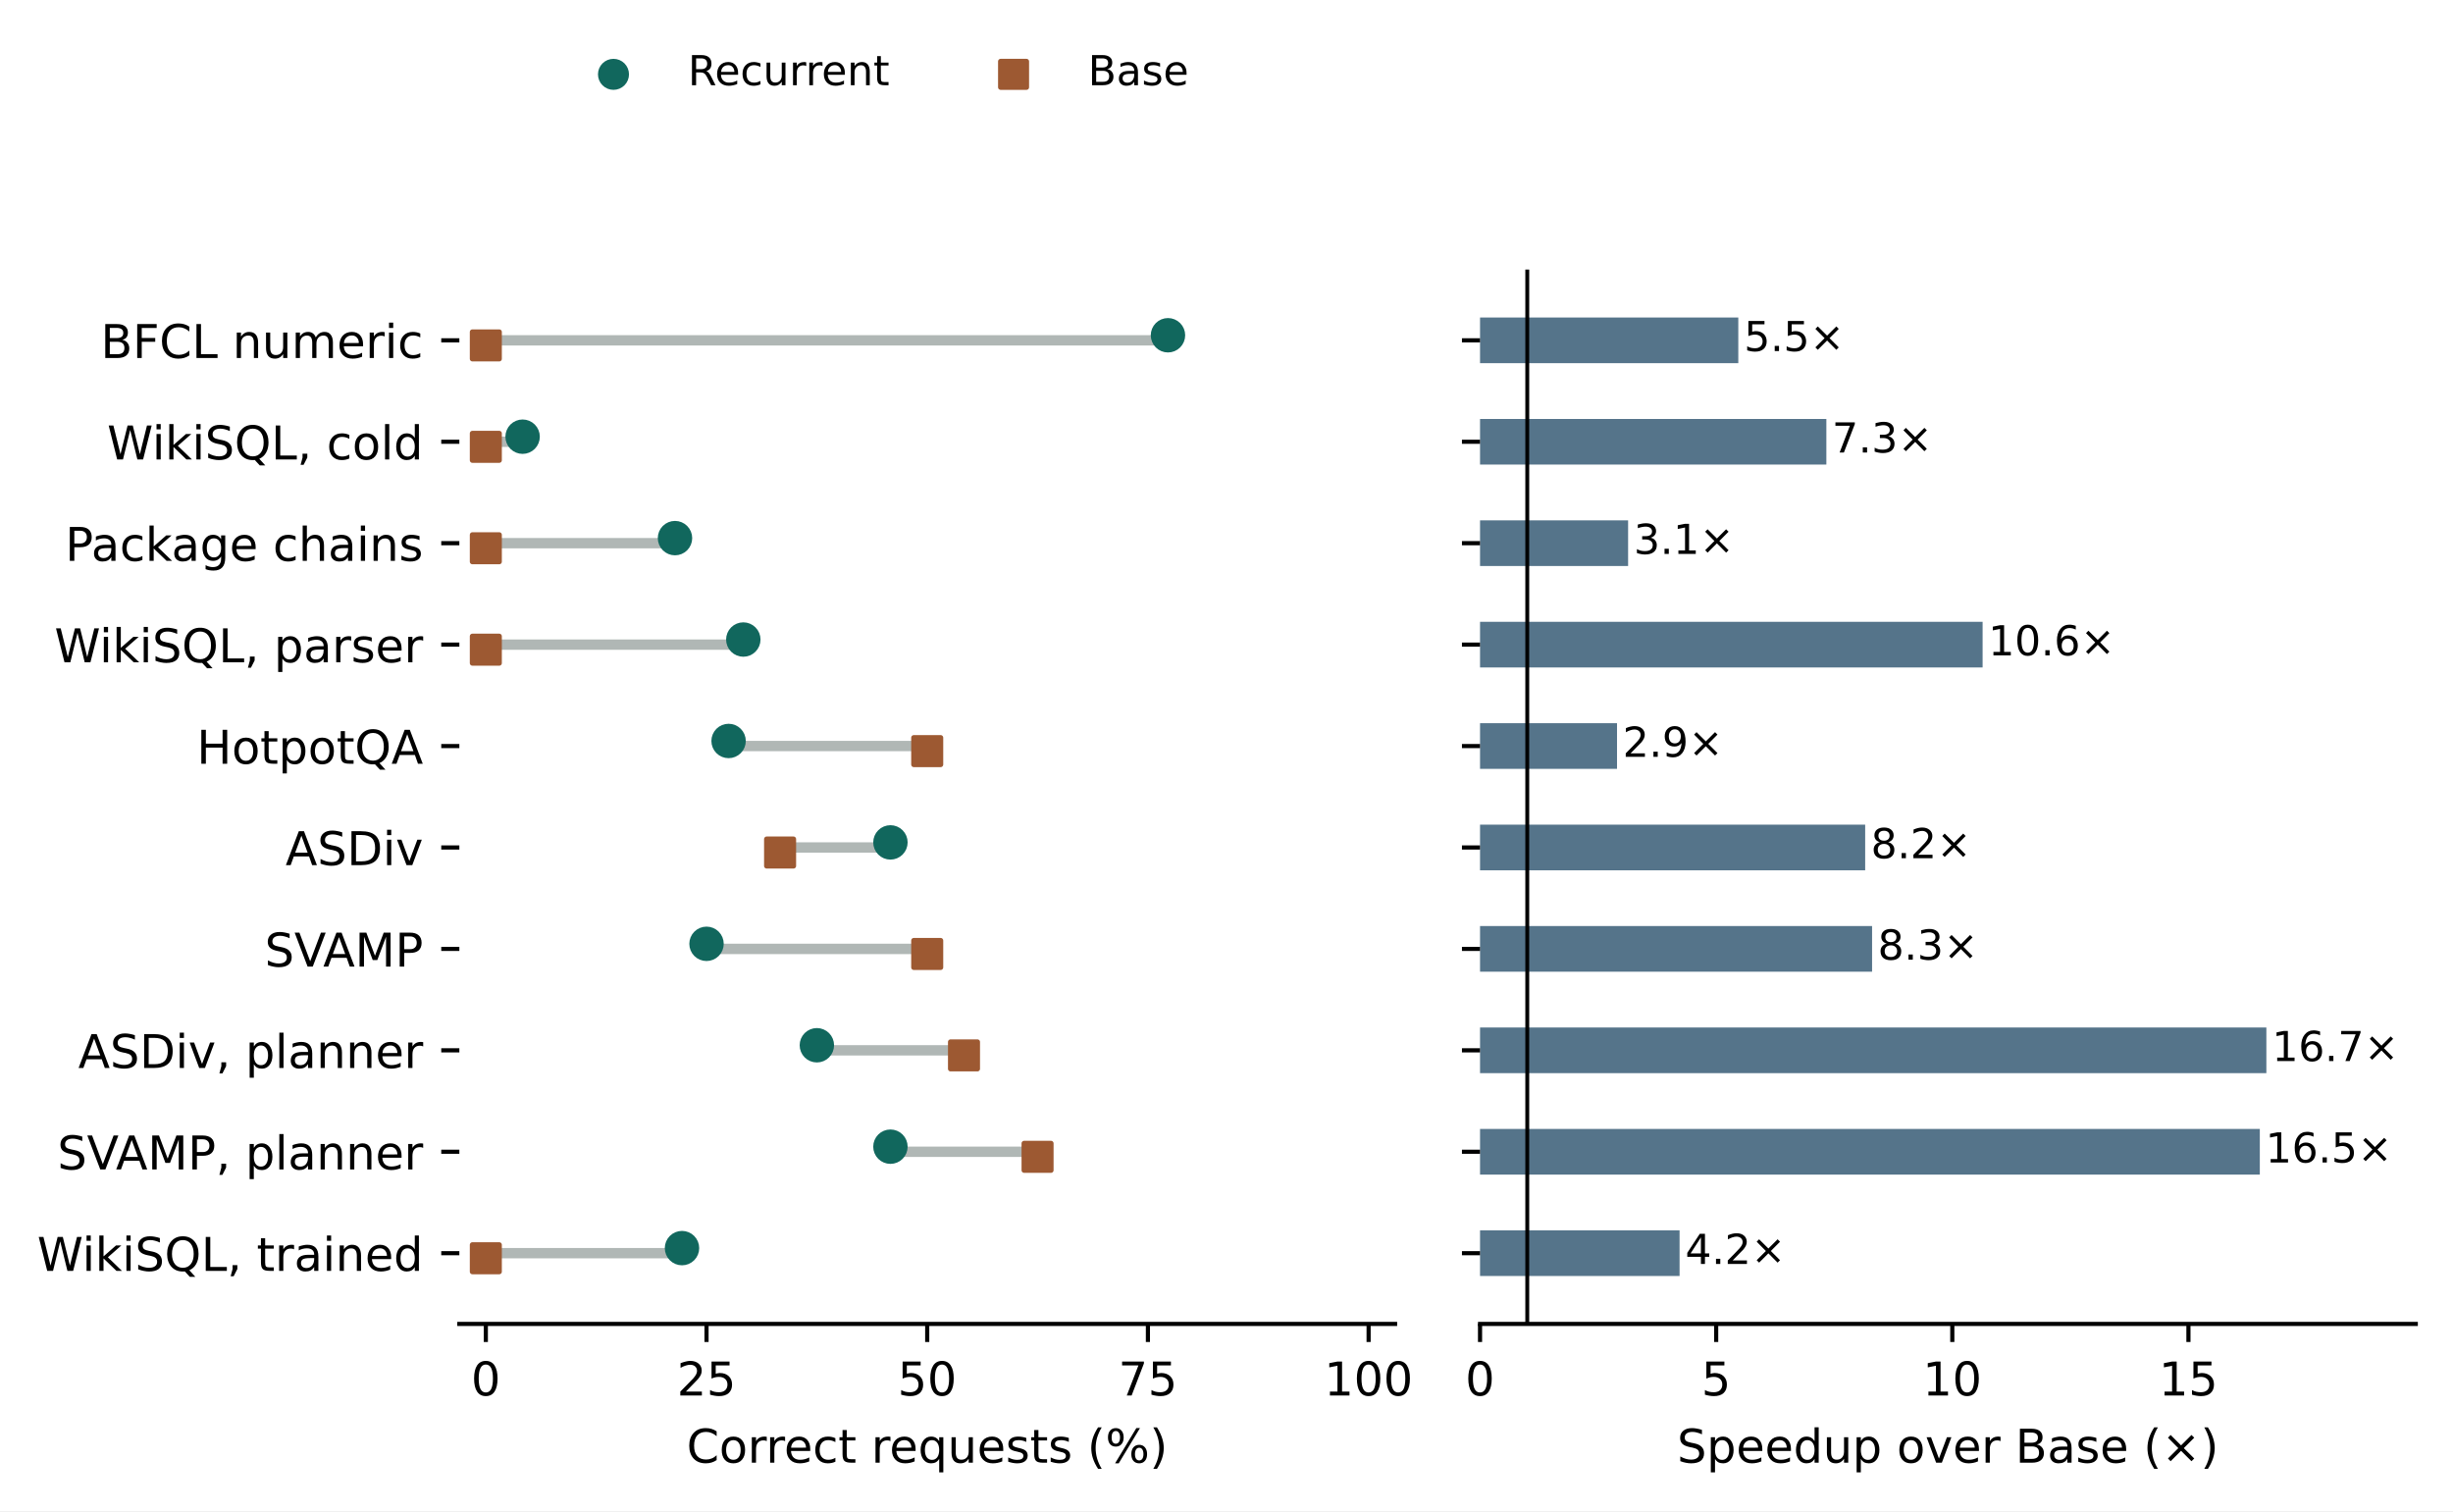
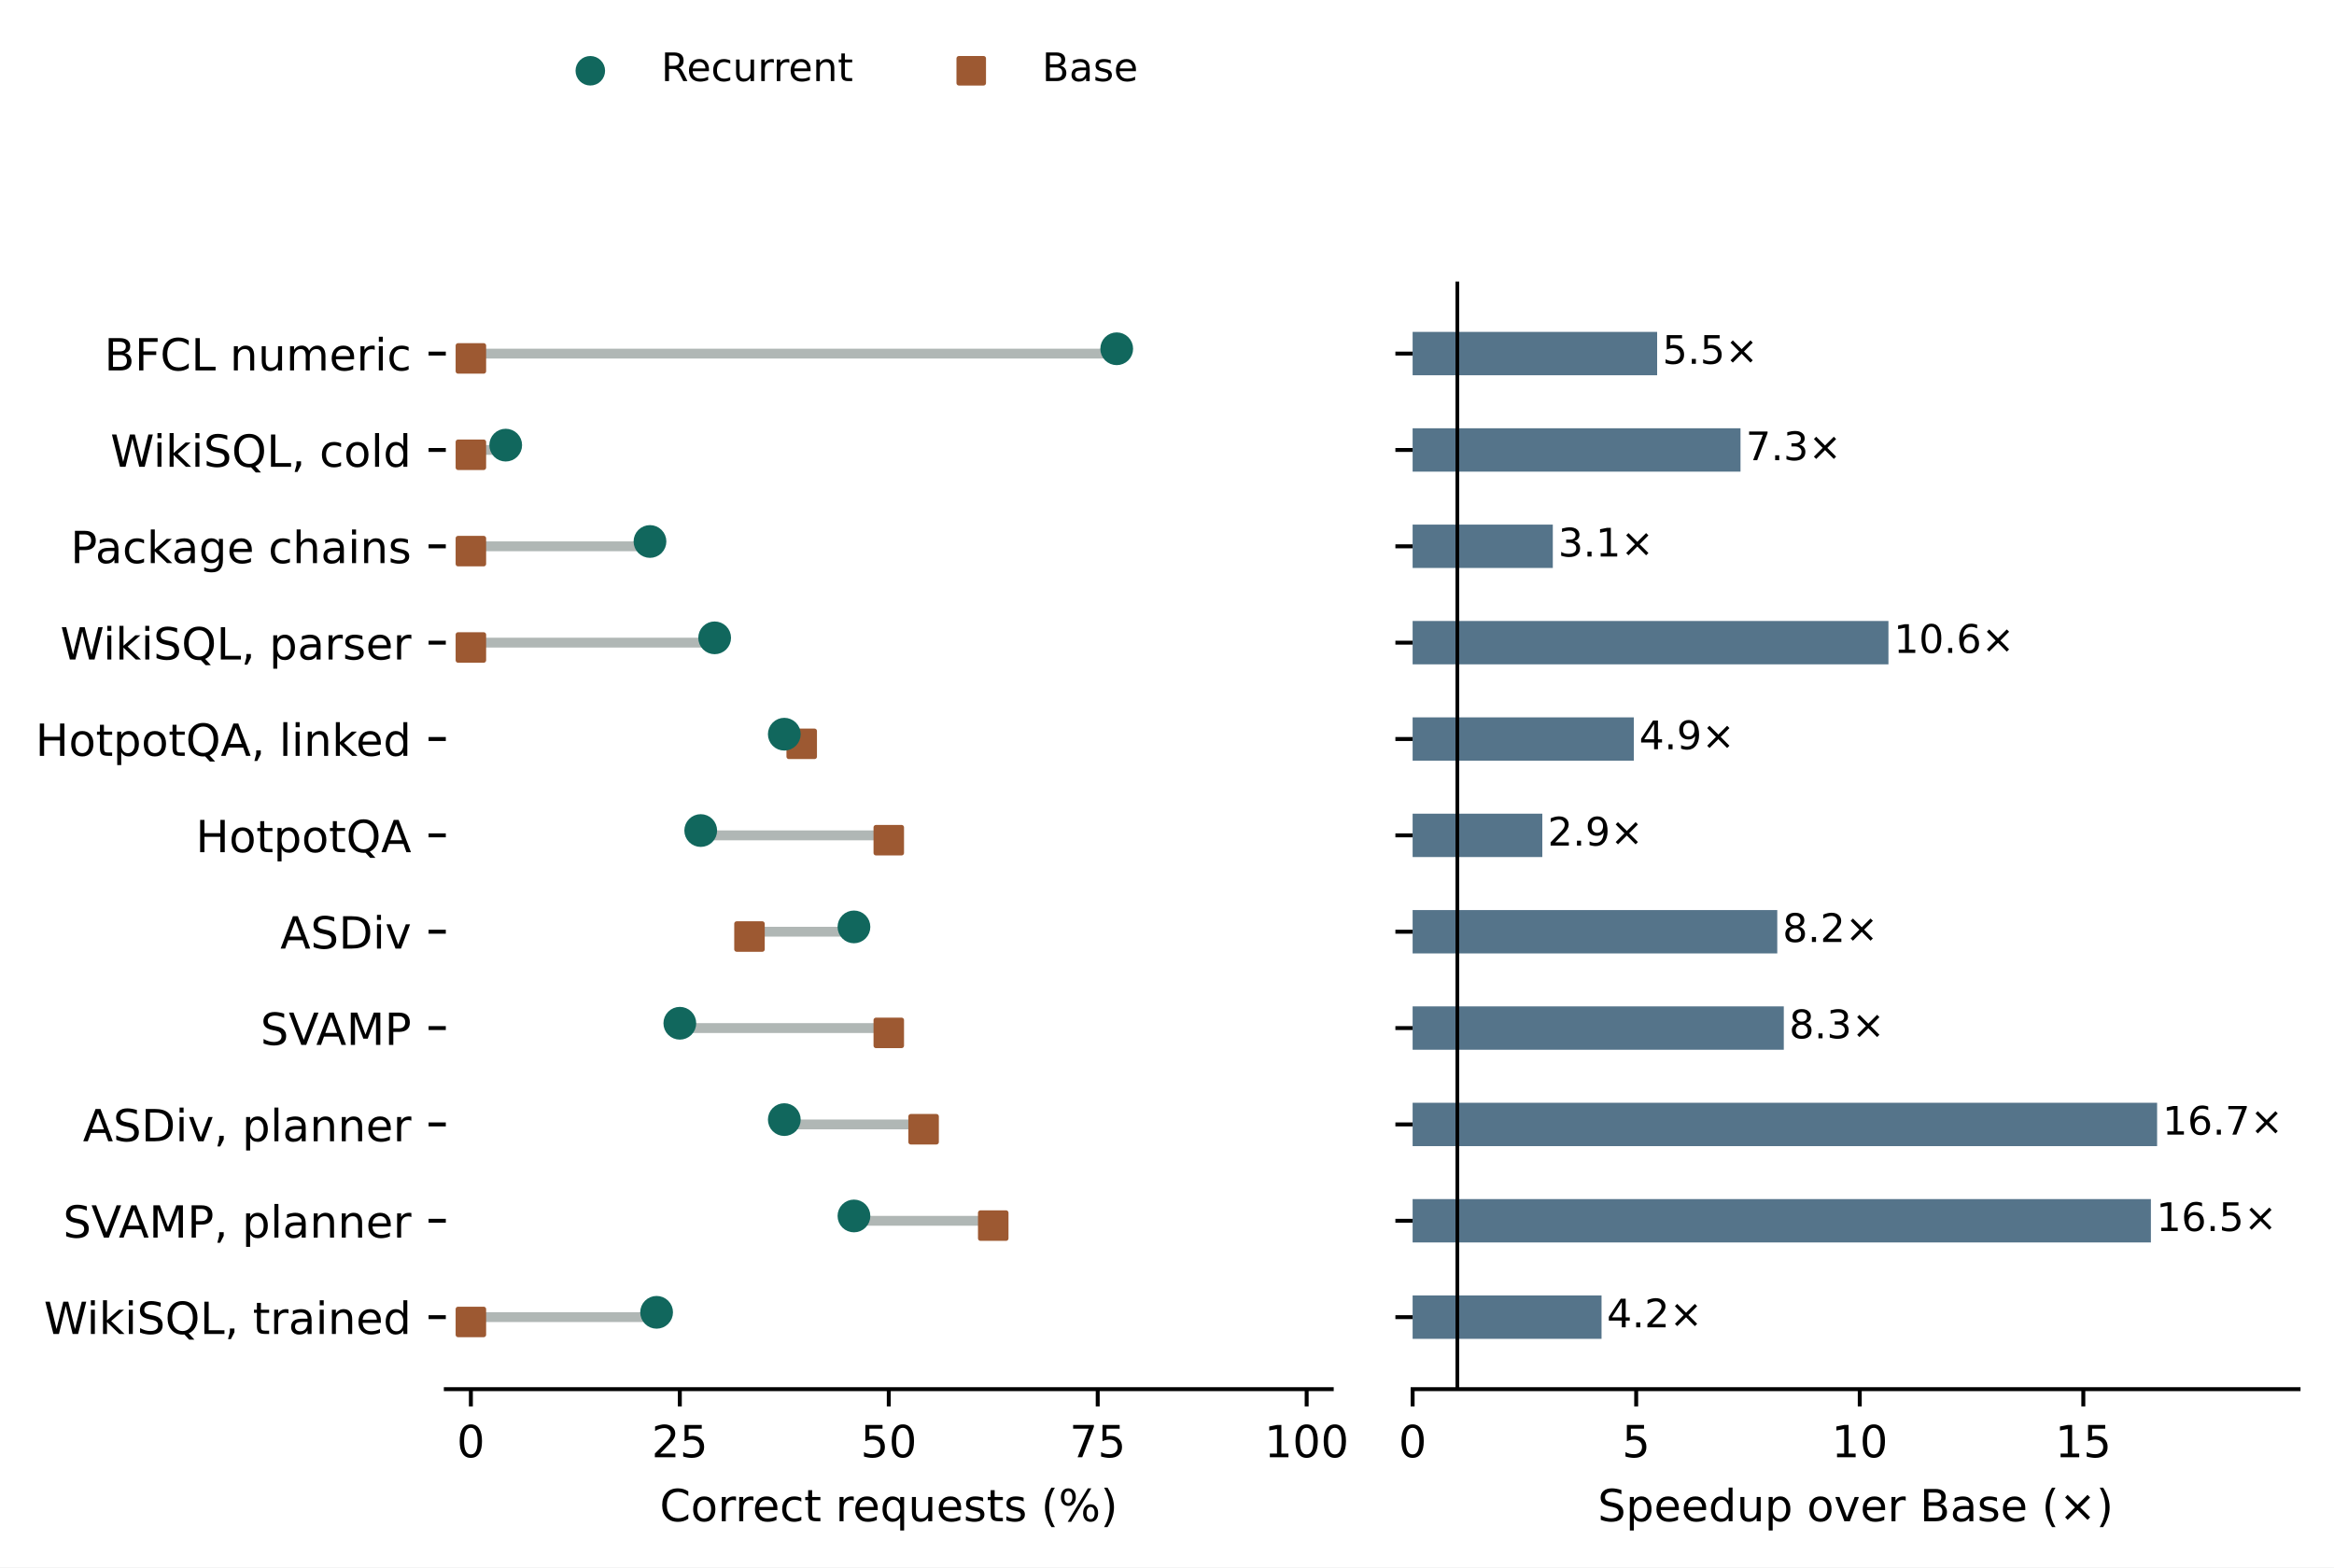
- <svg xmlns="http://www.w3.org/2000/svg" xmlns:xlink="http://www.w3.org/1999/xlink" width="474.448pt" height="292.273pt" viewBox="0 0 474.448 292.273" version="1.1">
+ <svg xmlns="http://www.w3.org/2000/svg" xmlns:xlink="http://www.w3.org/1999/xlink" width="474.127pt" height="318.474pt" viewBox="0 0 474.127 318.474" version="1.1">
  <defs>
    <style type="text/css">*{stroke-linejoin: round; stroke-linecap: butt}</style>
  </defs>
  <g id="figure_1">
    <g id="patch_1">
-       <path d="M 0 292.273  L 474.448 292.273  L 474.448 0  L 0 0  z " style="fill: #ffffff" />
+       <path d="M 0 318.474  L 474.127 318.474  L 474.127 0  L 0 0  z " style="fill: #ffffff" />
    </g>
    <g id="axes_1">
      <g id="patch_2">
-         <path d="M 88.845 256.072  L 269.831 256.072  L 269.831 52.143  L 88.845 52.143  z " style="fill: #ffffff" />
+         <path d="M 90.561 282.273  L 270.529 282.273  L 270.529 57.214  L 90.561 57.214  z " style="fill: #ffffff" />
      </g>
      <g id="PathCollection_1" />
      <g id="PathCollection_2" />
      <g id="matplotlib.axis_1">
        <g id="xtick_1">
          <g id="line2d_1">
            <defs>
              <path id="m80cf2e9eaa" d="M 0 0  L 0 3.5  " style="stroke: #000000; stroke-width: 0.8" />
            </defs>
            <g>
-               <use xlink:href="#m80cf2e9eaa" x="93.967" y="256.072" style="stroke: #000000; stroke-width: 0.8" />
+               <use xlink:href="#m80cf2e9eaa" x="95.654" y="282.273" style="stroke: #000000; stroke-width: 0.8" />
            </g>
          </g>
          <g id="text_1">
-             <text style="font-size: 9px; font-family: 'DejaVu Sans'; text-anchor: middle" x="93.967" y="269.91" transform="rotate(-0 93.9674 269.91)">0</text>
+             <text style="font-size: 9px; font-family: 'DejaVu Sans'; text-anchor: middle" x="95.654" y="296.111" transform="rotate(-0 95.65421 296.1111)">0</text>
          </g>
        </g>
        <g id="xtick_2">
          <g id="line2d_2">
            <g>
-               <use xlink:href="#m80cf2e9eaa" x="136.653" y="256.072" style="stroke: #000000; stroke-width: 0.8" />
+               <use xlink:href="#m80cf2e9eaa" x="138.099" y="282.273" style="stroke: #000000; stroke-width: 0.8" />
            </g>
          </g>
          <g id="text_2">
-             <text style="font-size: 9px; font-family: 'DejaVu Sans'; text-anchor: middle" x="136.653" y="269.91" transform="rotate(-0 136.6528 269.91)">25</text>
+             <text style="font-size: 9px; font-family: 'DejaVu Sans'; text-anchor: middle" x="138.099" y="296.111" transform="rotate(-0 138.0995 296.1111)">25</text>
          </g>
        </g>
        <g id="xtick_3">
          <g id="line2d_3">
            <g>
-               <use xlink:href="#m80cf2e9eaa" x="179.338" y="256.072" style="stroke: #000000; stroke-width: 0.8" />
+               <use xlink:href="#m80cf2e9eaa" x="180.545" y="282.273" style="stroke: #000000; stroke-width: 0.8" />
            </g>
          </g>
          <g id="text_3">
-             <text style="font-size: 9px; font-family: 'DejaVu Sans'; text-anchor: middle" x="179.338" y="269.91" transform="rotate(-0 179.3382 269.91)">50</text>
+             <text style="font-size: 9px; font-family: 'DejaVu Sans'; text-anchor: middle" x="180.545" y="296.111" transform="rotate(-0 180.5447 296.1111)">50</text>
          </g>
        </g>
        <g id="xtick_4">
          <g id="line2d_4">
            <g>
-               <use xlink:href="#m80cf2e9eaa" x="222.024" y="256.072" style="stroke: #000000; stroke-width: 0.8" />
+               <use xlink:href="#m80cf2e9eaa" x="222.99" y="282.273" style="stroke: #000000; stroke-width: 0.8" />
            </g>
          </g>
          <g id="text_4">
-             <text style="font-size: 9px; font-family: 'DejaVu Sans'; text-anchor: middle" x="222.024" y="269.91" transform="rotate(-0 222.0235 269.91)">75</text>
+             <text style="font-size: 9px; font-family: 'DejaVu Sans'; text-anchor: middle" x="222.99" y="296.111" transform="rotate(-0 222.99 296.1111)">75</text>
          </g>
        </g>
        <g id="xtick_5">
          <g id="line2d_5">
            <g>
-               <use xlink:href="#m80cf2e9eaa" x="264.709" y="256.072" style="stroke: #000000; stroke-width: 0.8" />
+               <use xlink:href="#m80cf2e9eaa" x="265.435" y="282.273" style="stroke: #000000; stroke-width: 0.8" />
            </g>
          </g>
          <g id="text_5">
-             <text style="font-size: 9px; font-family: 'DejaVu Sans'; text-anchor: middle" x="264.709" y="269.91" transform="rotate(-0 264.7089 269.91)">100</text>
+             <text style="font-size: 9px; font-family: 'DejaVu Sans'; text-anchor: middle" x="265.435" y="296.111" transform="rotate(-0 265.4352 296.1111)">100</text>
          </g>
        </g>
        <g id="text_6">
-           <text style="font-size: 9px; font-family: 'DejaVu Sans'; text-anchor: middle" x="179.338" y="282.91" transform="rotate(-0 179.3382 282.91)">Correct requests (%)</text>
+           <text style="font-size: 9px; font-family: 'DejaVu Sans'; text-anchor: middle" x="180.545" y="309.111" transform="rotate(-0 180.5447 309.1111)">Correct requests (%)</text>
        </g>
      </g>
      <g id="matplotlib.axis_2">
        <g id="ytick_1">
          <g id="line2d_6">
            <defs>
              <path id="m7516edb244" d="M 0 0  L -3.5 0  " style="stroke: #000000; stroke-width: 0.8" />
            </defs>
            <g>
-               <use xlink:href="#m7516edb244" x="88.845" y="65.827" style="stroke: #000000; stroke-width: 0.8" />
+               <use xlink:href="#m7516edb244" x="90.561" y="71.849" style="stroke: #000000; stroke-width: 0.8" />
            </g>
          </g>
          <g id="text_7">
-             <text style="font-size: 9px; font-family: 'DejaVu Sans'; text-anchor: end" x="81.845" y="69.246" transform="rotate(-0 81.84516 69.24583)">BFCL numeric</text>
+             <text style="font-size: 9px; font-family: 'DejaVu Sans'; text-anchor: end" x="83.561" y="75.269" transform="rotate(-0 83.56078 75.26868)">BFCL numeric</text>
          </g>
        </g>
        <g id="ytick_2">
          <g id="line2d_7">
            <g>
-               <use xlink:href="#m7516edb244" x="88.845" y="85.445" style="stroke: #000000; stroke-width: 0.8" />
+               <use xlink:href="#m7516edb244" x="90.561" y="91.428" style="stroke: #000000; stroke-width: 0.8" />
            </g>
          </g>
          <g id="text_8">
-             <text style="font-size: 9px; font-family: 'DejaVu Sans'; text-anchor: end" x="81.845" y="88.864" transform="rotate(-0 81.84516 88.86383)">WikiSQL, cold</text>
+             <text style="font-size: 9px; font-family: 'DejaVu Sans'; text-anchor: end" x="83.561" y="94.848" transform="rotate(-0 83.56078 94.84754)">WikiSQL, cold</text>
          </g>
        </g>
        <g id="ytick_3">
          <g id="line2d_8">
            <g>
-               <use xlink:href="#m7516edb244" x="88.845" y="105.063" style="stroke: #000000; stroke-width: 0.8" />
+               <use xlink:href="#m7516edb244" x="90.561" y="111.007" style="stroke: #000000; stroke-width: 0.8" />
            </g>
          </g>
          <g id="text_9">
-             <text style="font-size: 9px; font-family: 'DejaVu Sans'; text-anchor: end" x="81.845" y="108.482" transform="rotate(-0 81.84516 108.4818)">Package chains</text>
+             <text style="font-size: 9px; font-family: 'DejaVu Sans'; text-anchor: end" x="83.561" y="114.426" transform="rotate(-0 83.56078 114.4264)">Package chains</text>
          </g>
        </g>
        <g id="ytick_4">
          <g id="line2d_9">
            <g>
-               <use xlink:href="#m7516edb244" x="88.845" y="124.681" style="stroke: #000000; stroke-width: 0.8" />
+               <use xlink:href="#m7516edb244" x="90.561" y="130.586" style="stroke: #000000; stroke-width: 0.8" />
            </g>
          </g>
          <g id="text_10">
-             <text style="font-size: 9px; font-family: 'DejaVu Sans'; text-anchor: end" x="81.845" y="128.1" transform="rotate(-0 81.84516 128.0998)">WikiSQL, parser</text>
+             <text style="font-size: 9px; font-family: 'DejaVu Sans'; text-anchor: end" x="83.561" y="134.005" transform="rotate(-0 83.56078 134.0053)">WikiSQL, parser</text>
          </g>
        </g>
        <g id="ytick_5">
          <g id="line2d_10">
            <g>
-               <use xlink:href="#m7516edb244" x="88.845" y="144.299" style="stroke: #000000; stroke-width: 0.8" />
+               <use xlink:href="#m7516edb244" x="90.561" y="150.165" style="stroke: #000000; stroke-width: 0.8" />
            </g>
          </g>
          <g id="text_11">
-             <text style="font-size: 9px; font-family: 'DejaVu Sans'; text-anchor: end" x="81.845" y="147.717" transform="rotate(-0 81.84516 147.7175)">HotpotQA</text>
+             <text style="font-size: 9px; font-family: 'DejaVu Sans'; text-anchor: end" x="83.561" y="153.584" transform="rotate(-0 83.56078 153.5841)">HotpotQA, linked</text>
          </g>
        </g>
        <g id="ytick_6">
          <g id="line2d_11">
            <g>
-               <use xlink:href="#m7516edb244" x="88.845" y="163.917" style="stroke: #000000; stroke-width: 0.8" />
+               <use xlink:href="#m7516edb244" x="90.561" y="169.744" style="stroke: #000000; stroke-width: 0.8" />
            </g>
          </g>
          <g id="text_12">
-             <text style="font-size: 9px; font-family: 'DejaVu Sans'; text-anchor: end" x="81.845" y="167.336" transform="rotate(-0 81.84516 167.3358)">ASDiv</text>
+             <text style="font-size: 9px; font-family: 'DejaVu Sans'; text-anchor: end" x="83.561" y="173.163" transform="rotate(-0 83.56078 173.1627)">HotpotQA</text>
          </g>
        </g>
        <g id="ytick_7">
          <g id="line2d_12">
            <g>
-               <use xlink:href="#m7516edb244" x="88.845" y="183.535" style="stroke: #000000; stroke-width: 0.8" />
+               <use xlink:href="#m7516edb244" x="90.561" y="189.323" style="stroke: #000000; stroke-width: 0.8" />
            </g>
          </g>
          <g id="text_13">
-             <text style="font-size: 9px; font-family: 'DejaVu Sans'; text-anchor: end" x="81.845" y="186.953" transform="rotate(-0 81.84516 186.9535)">SVAMP</text>
+             <text style="font-size: 9px; font-family: 'DejaVu Sans'; text-anchor: end" x="83.561" y="192.742" transform="rotate(-0 83.56078 192.7419)">ASDiv</text>
          </g>
        </g>
        <g id="ytick_8">
          <g id="line2d_13">
            <g>
-               <use xlink:href="#m7516edb244" x="88.845" y="203.153" style="stroke: #000000; stroke-width: 0.8" />
+               <use xlink:href="#m7516edb244" x="90.561" y="208.901" style="stroke: #000000; stroke-width: 0.8" />
            </g>
          </g>
          <g id="text_14">
-             <text style="font-size: 9px; font-family: 'DejaVu Sans'; text-anchor: end" x="81.845" y="206.572" transform="rotate(-0 81.84516 206.5718)">ASDiv, planner</text>
+             <text style="font-size: 9px; font-family: 'DejaVu Sans'; text-anchor: end" x="83.561" y="212.32" transform="rotate(-0 83.56078 212.3204)">SVAMP</text>
          </g>
        </g>
        <g id="ytick_9">
          <g id="line2d_14">
            <g>
-               <use xlink:href="#m7516edb244" x="88.845" y="222.771" style="stroke: #000000; stroke-width: 0.8" />
+               <use xlink:href="#m7516edb244" x="90.561" y="228.48" style="stroke: #000000; stroke-width: 0.8" />
            </g>
          </g>
          <g id="text_15">
-             <text style="font-size: 9px; font-family: 'DejaVu Sans'; text-anchor: end" x="81.845" y="226.19" transform="rotate(-0 81.84516 226.1898)">SVAMP, planner</text>
+             <text style="font-size: 9px; font-family: 'DejaVu Sans'; text-anchor: end" x="83.561" y="231.9" transform="rotate(-0 83.56078 231.8996)">ASDiv, planner</text>
          </g>
        </g>
        <g id="ytick_10">
          <g id="line2d_15">
            <g>
-               <use xlink:href="#m7516edb244" x="88.845" y="242.389" style="stroke: #000000; stroke-width: 0.8" />
+               <use xlink:href="#m7516edb244" x="90.561" y="248.059" style="stroke: #000000; stroke-width: 0.8" />
            </g>
          </g>
          <g id="text_16">
-             <text style="font-size: 9px; font-family: 'DejaVu Sans'; text-anchor: end" x="81.845" y="245.808" transform="rotate(-0 81.84516 245.8078)">WikiSQL, trained</text>
-           </g>
-         </g>
-       </g>
-       <g id="line2d_16">
-         <path d="M 93.967 65.827  L 225.904 65.827  " clip-path="url(#pafcd68a12f)" style="fill: none; stroke: #b0b7b5; stroke-width: 2; stroke-linecap: square" />
+             <text style="font-size: 9px; font-family: 'DejaVu Sans'; text-anchor: end" x="83.561" y="251.478" transform="rotate(-0 83.56078 251.4785)">SVAMP, planner</text>
+           </g>
+         </g>
+         <g id="ytick_11">
+           <g id="line2d_16">
+             <g>
+               <use xlink:href="#m7516edb244" x="90.561" y="267.638" style="stroke: #000000; stroke-width: 0.8" />
+             </g>
+           </g>
+           <g id="text_17">
+             <text style="font-size: 9px; font-family: 'DejaVu Sans'; text-anchor: end" x="83.561" y="271.057" transform="rotate(-0 83.56078 271.0573)">WikiSQL, trained</text>
+           </g>
+         </g>
+       </g>
+       <g id="line2d_17">
+         <path d="M 95.654 71.849  L 226.849 71.849  " clip-path="url(#p7103e8108b)" style="fill: none; stroke: #b0b7b5; stroke-width: 2; stroke-linecap: square" />
      </g>
      <g id="PathCollection_3">
        <defs>
          <path id="m2d1a14bb05" d="M -2.598 2.598  L 2.598 2.598  L 2.598 -2.598  L -2.598 -2.598  z " style="stroke: #9d5932" />
        </defs>
-         <g clip-path="url(#pafcd68a12f)">
-           <use xlink:href="#m2d1a14bb05" x="93.967" y="66.807" style="fill: #9d5932; stroke: #9d5932" />
+         <g clip-path="url(#p7103e8108b)">
+           <use xlink:href="#m2d1a14bb05" x="95.654" y="72.828" style="fill: #9d5932; stroke: #9d5932" />
        </g>
      </g>
      <g id="PathCollection_4">
        <defs>
          <path id="m99a17aba36" d="M 0 2.828  C 0.75 2.828 1.47 2.53 2 2  C 2.53 1.47 2.828 0.75 2.828 0  C 2.828 -0.75 2.53 -1.47 2 -2  C 1.47 -2.53 0.75 -2.828 0 -2.828  C -0.75 -2.828 -1.47 -2.53 -2 -2  C -2.53 -1.47 -2.828 -0.75 -2.828 0  C -2.828 0.75 -2.53 1.47 -2 2  C -1.47 2.53 -0.75 2.828 0 2.828  z " style="stroke: #11675d" />
        </defs>
-         <g clip-path="url(#pafcd68a12f)">
-           <use xlink:href="#m99a17aba36" x="225.904" y="64.846" style="fill: #11675d; stroke: #11675d" />
-         </g>
-       </g>
-       <g id="line2d_17">
-         <path d="M 93.967 85.445  L 101.082 85.445  " clip-path="url(#pafcd68a12f)" style="fill: none; stroke: #b0b7b5; stroke-width: 2; stroke-linecap: square" />
+         <g clip-path="url(#p7103e8108b)">
+           <use xlink:href="#m99a17aba36" x="226.849" y="70.87" style="fill: #11675d; stroke: #11675d" />
+         </g>
+       </g>
+       <g id="line2d_18">
+         <path d="M 95.654 91.428  L 102.728 91.428  " clip-path="url(#p7103e8108b)" style="fill: none; stroke: #b0b7b5; stroke-width: 2; stroke-linecap: square" />
      </g>
      <g id="PathCollection_5">
-         <g clip-path="url(#pafcd68a12f)">
-           <use xlink:href="#m2d1a14bb05" x="93.967" y="86.425" style="fill: #9d5932; stroke: #9d5932" />
+         <g clip-path="url(#p7103e8108b)">
+           <use xlink:href="#m2d1a14bb05" x="95.654" y="92.407" style="fill: #9d5932; stroke: #9d5932" />
        </g>
      </g>
      <g id="PathCollection_6">
-         <g clip-path="url(#pafcd68a12f)">
-           <use xlink:href="#m99a17aba36" x="101.082" y="84.464" style="fill: #11675d; stroke: #11675d" />
-         </g>
-       </g>
-       <g id="line2d_18">
-         <path d="M 93.967 105.063  L 130.555 105.063  " clip-path="url(#pafcd68a12f)" style="fill: none; stroke: #b0b7b5; stroke-width: 2; stroke-linecap: square" />
+         <g clip-path="url(#p7103e8108b)">
+           <use xlink:href="#m99a17aba36" x="102.728" y="90.449" style="fill: #11675d; stroke: #11675d" />
+         </g>
+       </g>
+       <g id="line2d_19">
+         <path d="M 95.654 111.007  L 132.036 111.007  " clip-path="url(#p7103e8108b)" style="fill: none; stroke: #b0b7b5; stroke-width: 2; stroke-linecap: square" />
      </g>
      <g id="PathCollection_7">
-         <g clip-path="url(#pafcd68a12f)">
-           <use xlink:href="#m2d1a14bb05" x="93.967" y="106.043" style="fill: #9d5932; stroke: #9d5932" />
+         <g clip-path="url(#p7103e8108b)">
+           <use xlink:href="#m2d1a14bb05" x="95.654" y="111.986" style="fill: #9d5932; stroke: #9d5932" />
        </g>
      </g>
      <g id="PathCollection_8">
-         <g clip-path="url(#pafcd68a12f)">
-           <use xlink:href="#m99a17aba36" x="130.555" y="104.082" style="fill: #11675d; stroke: #11675d" />
-         </g>
-       </g>
-       <g id="line2d_19">
-         <path d="M 93.967 124.681  L 143.767 124.681  " clip-path="url(#pafcd68a12f)" style="fill: none; stroke: #b0b7b5; stroke-width: 2; stroke-linecap: square" />
+         <g clip-path="url(#p7103e8108b)">
+           <use xlink:href="#m99a17aba36" x="132.036" y="110.028" style="fill: #11675d; stroke: #11675d" />
+         </g>
+       </g>
+       <g id="line2d_20">
+         <path d="M 95.654 130.586  L 145.174 130.586  " clip-path="url(#p7103e8108b)" style="fill: none; stroke: #b0b7b5; stroke-width: 2; stroke-linecap: square" />
      </g>
      <g id="PathCollection_9">
-         <g clip-path="url(#pafcd68a12f)">
-           <use xlink:href="#m2d1a14bb05" x="93.967" y="125.661" style="fill: #9d5932; stroke: #9d5932" />
+         <g clip-path="url(#p7103e8108b)">
+           <use xlink:href="#m2d1a14bb05" x="95.654" y="131.565" style="fill: #9d5932; stroke: #9d5932" />
        </g>
      </g>
      <g id="PathCollection_10">
-         <g clip-path="url(#pafcd68a12f)">
-           <use xlink:href="#m99a17aba36" x="143.767" y="123.7" style="fill: #11675d; stroke: #11675d" />
-         </g>
-       </g>
-       <g id="line2d_20">
-         <path d="M 179.338 144.299  L 140.921 144.299  " clip-path="url(#pafcd68a12f)" style="fill: none; stroke: #b0b7b5; stroke-width: 2; stroke-linecap: square" />
+         <g clip-path="url(#p7103e8108b)">
+           <use xlink:href="#m99a17aba36" x="145.174" y="129.607" style="fill: #11675d; stroke: #11675d" />
+         </g>
+       </g>
+       <g id="line2d_21">
+         <path d="M 162.859 150.165  L 159.322 150.165  " clip-path="url(#p7103e8108b)" style="fill: none; stroke: #b0b7b5; stroke-width: 2; stroke-linecap: square" />
      </g>
      <g id="PathCollection_11">
-         <g clip-path="url(#pafcd68a12f)">
-           <use xlink:href="#m2d1a14bb05" x="179.338" y="145.279" style="fill: #9d5932; stroke: #9d5932" />
+         <g clip-path="url(#p7103e8108b)">
+           <use xlink:href="#m2d1a14bb05" x="162.859" y="151.144" style="fill: #9d5932; stroke: #9d5932" />
        </g>
      </g>
      <g id="PathCollection_12">
-         <g clip-path="url(#pafcd68a12f)">
-           <use xlink:href="#m99a17aba36" x="140.921" y="143.318" style="fill: #11675d; stroke: #11675d" />
-         </g>
-       </g>
-       <g id="line2d_21">
-         <path d="M 150.881 163.917  L 172.224 163.917  " clip-path="url(#pafcd68a12f)" style="fill: none; stroke: #b0b7b5; stroke-width: 2; stroke-linecap: square" />
+         <g clip-path="url(#p7103e8108b)">
+           <use xlink:href="#m99a17aba36" x="159.322" y="149.186" style="fill: #11675d; stroke: #11675d" />
+         </g>
+       </g>
+       <g id="line2d_22">
+         <path d="M 180.545 169.744  L 142.344 169.744  " clip-path="url(#p7103e8108b)" style="fill: none; stroke: #b0b7b5; stroke-width: 2; stroke-linecap: square" />
      </g>
      <g id="PathCollection_13">
-         <g clip-path="url(#pafcd68a12f)">
-           <use xlink:href="#m2d1a14bb05" x="150.881" y="164.897" style="fill: #9d5932; stroke: #9d5932" />
+         <g clip-path="url(#p7103e8108b)">
+           <use xlink:href="#m2d1a14bb05" x="180.545" y="170.723" style="fill: #9d5932; stroke: #9d5932" />
        </g>
      </g>
      <g id="PathCollection_14">
-         <g clip-path="url(#pafcd68a12f)">
-           <use xlink:href="#m99a17aba36" x="172.224" y="162.936" style="fill: #11675d; stroke: #11675d" />
-         </g>
-       </g>
-       <g id="line2d_22">
-         <path d="M 179.338 183.535  L 136.653 183.535  " clip-path="url(#pafcd68a12f)" style="fill: none; stroke: #b0b7b5; stroke-width: 2; stroke-linecap: square" />
+         <g clip-path="url(#p7103e8108b)">
+           <use xlink:href="#m99a17aba36" x="142.344" y="168.765" style="fill: #11675d; stroke: #11675d" />
+         </g>
+       </g>
+       <g id="line2d_23">
+         <path d="M 152.248 189.323  L 173.471 189.323  " clip-path="url(#p7103e8108b)" style="fill: none; stroke: #b0b7b5; stroke-width: 2; stroke-linecap: square" />
      </g>
      <g id="PathCollection_15">
-         <g clip-path="url(#pafcd68a12f)">
-           <use xlink:href="#m2d1a14bb05" x="179.338" y="184.515" style="fill: #9d5932; stroke: #9d5932" />
+         <g clip-path="url(#p7103e8108b)">
+           <use xlink:href="#m2d1a14bb05" x="152.248" y="190.302" style="fill: #9d5932; stroke: #9d5932" />
        </g>
      </g>
      <g id="PathCollection_16">
-         <g clip-path="url(#pafcd68a12f)">
-           <use xlink:href="#m99a17aba36" x="136.653" y="182.554" style="fill: #11675d; stroke: #11675d" />
-         </g>
-       </g>
-       <g id="line2d_23">
-         <path d="M 186.452 203.153  L 157.995 203.153  " clip-path="url(#pafcd68a12f)" style="fill: none; stroke: #b0b7b5; stroke-width: 2; stroke-linecap: square" />
+         <g clip-path="url(#p7103e8108b)">
+           <use xlink:href="#m99a17aba36" x="173.471" y="188.344" style="fill: #11675d; stroke: #11675d" />
+         </g>
+       </g>
+       <g id="line2d_24">
+         <path d="M 180.545 208.901  L 138.099 208.901  " clip-path="url(#p7103e8108b)" style="fill: none; stroke: #b0b7b5; stroke-width: 2; stroke-linecap: square" />
      </g>
      <g id="PathCollection_17">
-         <g clip-path="url(#pafcd68a12f)">
-           <use xlink:href="#m2d1a14bb05" x="186.452" y="204.133" style="fill: #9d5932; stroke: #9d5932" />
+         <g clip-path="url(#p7103e8108b)">
+           <use xlink:href="#m2d1a14bb05" x="180.545" y="209.88" style="fill: #9d5932; stroke: #9d5932" />
        </g>
      </g>
      <g id="PathCollection_18">
-         <g clip-path="url(#pafcd68a12f)">
-           <use xlink:href="#m99a17aba36" x="157.995" y="202.172" style="fill: #11675d; stroke: #11675d" />
-         </g>
-       </g>
-       <g id="line2d_24">
-         <path d="M 200.681 222.771  L 172.224 222.771  " clip-path="url(#pafcd68a12f)" style="fill: none; stroke: #b0b7b5; stroke-width: 2; stroke-linecap: square" />
+         <g clip-path="url(#p7103e8108b)">
+           <use xlink:href="#m99a17aba36" x="138.099" y="207.923" style="fill: #11675d; stroke: #11675d" />
+         </g>
+       </g>
+       <g id="line2d_25">
+         <path d="M 187.619 228.48  L 159.322 228.48  " clip-path="url(#p7103e8108b)" style="fill: none; stroke: #b0b7b5; stroke-width: 2; stroke-linecap: square" />
      </g>
      <g id="PathCollection_19">
-         <g clip-path="url(#pafcd68a12f)">
-           <use xlink:href="#m2d1a14bb05" x="200.681" y="223.751" style="fill: #9d5932; stroke: #9d5932" />
+         <g clip-path="url(#p7103e8108b)">
+           <use xlink:href="#m2d1a14bb05" x="187.619" y="229.459" style="fill: #9d5932; stroke: #9d5932" />
        </g>
      </g>
      <g id="PathCollection_20">
-         <g clip-path="url(#pafcd68a12f)">
-           <use xlink:href="#m99a17aba36" x="172.224" y="221.79" style="fill: #11675d; stroke: #11675d" />
-         </g>
-       </g>
-       <g id="line2d_25">
-         <path d="M 93.967 242.389  L 131.91 242.389  " clip-path="url(#pafcd68a12f)" style="fill: none; stroke: #b0b7b5; stroke-width: 2; stroke-linecap: square" />
+         <g clip-path="url(#p7103e8108b)">
+           <use xlink:href="#m99a17aba36" x="159.322" y="227.501" style="fill: #11675d; stroke: #11675d" />
+         </g>
+       </g>
+       <g id="line2d_26">
+         <path d="M 201.767 248.059  L 173.471 248.059  " clip-path="url(#p7103e8108b)" style="fill: none; stroke: #b0b7b5; stroke-width: 2; stroke-linecap: square" />
      </g>
      <g id="PathCollection_21">
-         <g clip-path="url(#pafcd68a12f)">
-           <use xlink:href="#m2d1a14bb05" x="93.967" y="243.369" style="fill: #9d5932; stroke: #9d5932" />
+         <g clip-path="url(#p7103e8108b)">
+           <use xlink:href="#m2d1a14bb05" x="201.767" y="249.038" style="fill: #9d5932; stroke: #9d5932" />
        </g>
      </g>
      <g id="PathCollection_22">
-         <g clip-path="url(#pafcd68a12f)">
-           <use xlink:href="#m99a17aba36" x="131.91" y="241.408" style="fill: #11675d; stroke: #11675d" />
+         <g clip-path="url(#p7103e8108b)">
+           <use xlink:href="#m99a17aba36" x="173.471" y="247.08" style="fill: #11675d; stroke: #11675d" />
+         </g>
+       </g>
+       <g id="line2d_27">
+         <path d="M 95.654 267.638  L 133.383 267.638  " clip-path="url(#p7103e8108b)" style="fill: none; stroke: #b0b7b5; stroke-width: 2; stroke-linecap: square" />
+       </g>
+       <g id="PathCollection_23">
+         <g clip-path="url(#p7103e8108b)">
+           <use xlink:href="#m2d1a14bb05" x="95.654" y="268.617" style="fill: #9d5932; stroke: #9d5932" />
+         </g>
+       </g>
+       <g id="PathCollection_24">
+         <g clip-path="url(#p7103e8108b)">
+           <use xlink:href="#m99a17aba36" x="133.383" y="266.659" style="fill: #11675d; stroke: #11675d" />
        </g>
      </g>
      <g id="patch_3">
-         <path d="M 88.845 256.072  L 269.831 256.072  " style="fill: none; stroke: #000000; stroke-width: 0.8; stroke-linejoin: miter; stroke-linecap: square" />
+         <path d="M 90.561 282.273  L 270.529 282.273  " style="fill: none; stroke: #000000; stroke-width: 0.8; stroke-linejoin: miter; stroke-linecap: square" />
      </g>
      <g id="legend_1">
-         <g id="PathCollection_23">
+         <g id="PathCollection_25">
          <defs>
            <path id="m02ac84ce61" d="M 0 2.5  C 0.663 2.5 1.299 2.237 1.768 1.768  C 2.237 1.299 2.5 0.663 2.5 0  C 2.5 -0.663 2.237 -1.299 1.768 -1.768  C 1.299 -2.237 0.663 -2.5 0 -2.5  C -0.663 -2.5 -1.299 -2.237 -1.768 -1.768  C -2.237 -1.299 -2.5 -0.663 -2.5 0  C -2.5 0.663 -2.237 1.299 -1.768 1.768  C -1.299 2.237 -0.663 2.5 0 2.5  z " style="stroke: #11675d" />
          </defs>
          <g>
-             <use xlink:href="#m02ac84ce61" x="118.658" y="14.379" style="fill: #11675d; stroke: #11675d" />
-           </g>
-         </g>
-         <g id="text_17">
-           <text style="font-size: 8px; font-family: 'DejaVu Sans'; text-anchor: start" x="133.058" y="16.479" transform="rotate(-0 133.0576 16.47875)">Recurrent</text>
-         </g>
-         <g id="PathCollection_24">
+             <use xlink:href="#m02ac84ce61" x="119.915" y="14.379" style="fill: #11675d; stroke: #11675d" />
+           </g>
+         </g>
+         <g id="text_18">
+           <text style="font-size: 8px; font-family: 'DejaVu Sans'; text-anchor: start" x="134.315" y="16.479" transform="rotate(-0 134.3151 16.47875)">Recurrent</text>
+         </g>
+         <g id="PathCollection_26">
          <defs>
            <path id="m035273f92f" d="M -2.5 2.5  L 2.5 2.5  L 2.5 -2.5  L -2.5 -2.5  z " style="stroke: #9d5932" />
          </defs>
          <g>
-             <use xlink:href="#m035273f92f" x="196.039" y="14.379" style="fill: #9d5932; stroke: #9d5932" />
-           </g>
-         </g>
-         <g id="text_18">
-           <text style="font-size: 8px; font-family: 'DejaVu Sans'; text-anchor: start" x="210.439" y="16.479" transform="rotate(-0 210.4389 16.47875)">Base</text>
+             <use xlink:href="#m035273f92f" x="197.296" y="14.379" style="fill: #9d5932; stroke: #9d5932" />
+           </g>
+         </g>
+         <g id="text_19">
+           <text style="font-size: 8px; font-family: 'DejaVu Sans'; text-anchor: start" x="211.696" y="16.479" transform="rotate(-0 211.6963 16.47875)">Base</text>
        </g>
      </g>
    </g>
    <g id="axes_2">
      <g id="patch_4">
-         <path d="M 286.262 256.072  L 467.248 256.072  L 467.248 52.143  L 286.262 52.143  z " style="fill: #ffffff" />
+         <path d="M 286.959 282.273  L 466.927 282.273  L 466.927 57.214  L 286.959 57.214  z " style="fill: #ffffff" />
      </g>
      <g id="patch_5">
-         <path d="M 286.262 61.412  L 336.214 61.412  L 336.214 70.241  L 286.262 70.241  z " clip-path="url(#pb5cca9dabd)" style="fill: #55748a" />
+         <path d="M 286.959 67.444  L 336.63 67.444  L 336.63 76.255  L 286.959 76.255  z " clip-path="url(#p5c5c09ed25)" style="fill: #55748a" />
      </g>
      <g id="patch_6">
-         <path d="M 286.262 81.03  L 353.246 81.03  L 353.246 89.859  L 286.262 89.859  z " clip-path="url(#pb5cca9dabd)" style="fill: #55748a" />
+         <path d="M 286.959 87.023  L 353.566 87.023  L 353.566 95.833  L 286.959 95.833  z " clip-path="url(#p5c5c09ed25)" style="fill: #55748a" />
      </g>
      <g id="patch_7">
-         <path d="M 286.262 100.648  L 314.901 100.648  L 314.901 109.477  L 286.262 109.477  z " clip-path="url(#pb5cca9dabd)" style="fill: #55748a" />
+         <path d="M 286.959 106.602  L 315.437 106.602  L 315.437 115.412  L 286.959 115.412  z " clip-path="url(#p5c5c09ed25)" style="fill: #55748a" />
      </g>
      <g id="patch_8">
-         <path d="M 286.262 120.266  L 383.467 120.266  L 383.467 129.095  L 286.262 129.095  z " clip-path="url(#pb5cca9dabd)" style="fill: #55748a" />
+         <path d="M 286.959 126.181  L 383.618 126.181  L 383.618 134.991  L 286.959 134.991  z " clip-path="url(#p5c5c09ed25)" style="fill: #55748a" />
      </g>
      <g id="patch_9">
-         <path d="M 286.262 139.884  L 312.757 139.884  L 312.757 148.713  L 286.262 148.713  z " clip-path="url(#pb5cca9dabd)" style="fill: #55748a" />
+         <path d="M 286.959 145.76  L 331.896 145.76  L 331.896 154.57  L 286.959 154.57  z " clip-path="url(#p5c5c09ed25)" style="fill: #55748a" />
      </g>
      <g id="patch_10">
-         <path d="M 286.262 159.502  L 360.754 159.502  L 360.754 168.331  L 286.262 168.331  z " clip-path="url(#pb5cca9dabd)" style="fill: #55748a" />
+         <path d="M 286.959 165.338  L 313.305 165.338  L 313.305 174.149  L 286.959 174.149  z " clip-path="url(#p5c5c09ed25)" style="fill: #55748a" />
      </g>
      <g id="patch_11">
-         <path d="M 286.262 179.12  L 362.089 179.12  L 362.089 187.949  L 286.262 187.949  z " clip-path="url(#pb5cca9dabd)" style="fill: #55748a" />
+         <path d="M 286.959 184.917  L 361.033 184.917  L 361.033 193.728  L 286.959 193.728  z " clip-path="url(#p5c5c09ed25)" style="fill: #55748a" />
      </g>
      <g id="patch_12">
-         <path d="M 286.262 198.738  L 438.351 198.738  L 438.351 207.567  L 286.262 207.567  z " clip-path="url(#pb5cca9dabd)" style="fill: #55748a" />
+         <path d="M 286.959 204.496  L 362.36 204.496  L 362.36 213.307  L 286.959 213.307  z " clip-path="url(#p5c5c09ed25)" style="fill: #55748a" />
      </g>
      <g id="patch_13">
-         <path d="M 286.262 218.356  L 437.083 218.356  L 437.083 227.185  L 286.262 227.185  z " clip-path="url(#pb5cca9dabd)" style="fill: #55748a" />
+         <path d="M 286.959 224.075  L 438.193 224.075  L 438.193 232.886  L 286.959 232.886  z " clip-path="url(#p5c5c09ed25)" style="fill: #55748a" />
      </g>
      <g id="patch_14">
-         <path d="M 286.262 237.974  L 324.856 237.974  L 324.856 246.803  L 286.262 246.803  z " clip-path="url(#pb5cca9dabd)" style="fill: #55748a" />
+         <path d="M 286.959 243.654  L 436.932 243.654  L 436.932 252.464  L 286.959 252.464  z " clip-path="url(#p5c5c09ed25)" style="fill: #55748a" />
+       </g>
+       <g id="patch_15">
+         <path d="M 286.959 263.233  L 325.336 263.233  L 325.336 272.043  L 286.959 272.043  z " clip-path="url(#p5c5c09ed25)" style="fill: #55748a" />
      </g>
      <g id="matplotlib.axis_3">
        <g id="xtick_6">
-           <g id="line2d_26">
-             <g>
-               <use xlink:href="#m80cf2e9eaa" x="286.262" y="256.072" style="stroke: #000000; stroke-width: 0.8" />
-             </g>
-           </g>
-           <g id="text_19">
-             <text style="font-size: 9px; font-family: 'DejaVu Sans'; text-anchor: middle" x="286.262" y="269.91" transform="rotate(-0 286.2616 269.91)">0</text>
+           <g id="line2d_28">
+             <g>
+               <use xlink:href="#m80cf2e9eaa" x="286.959" y="282.273" style="stroke: #000000; stroke-width: 0.8" />
+             </g>
+           </g>
+           <g id="text_20">
+             <text style="font-size: 9px; font-family: 'DejaVu Sans'; text-anchor: middle" x="286.959" y="296.111" transform="rotate(-0 286.9591 296.1111)">0</text>
          </g>
        </g>
        <g id="xtick_7">
-           <g id="line2d_27">
-             <g>
-               <use xlink:href="#m80cf2e9eaa" x="331.934" y="256.072" style="stroke: #000000; stroke-width: 0.8" />
-             </g>
-           </g>
-           <g id="text_20">
-             <text style="font-size: 9px; font-family: 'DejaVu Sans'; text-anchor: middle" x="331.934" y="269.91" transform="rotate(-0 331.9335 269.91)">5</text>
+           <g id="line2d_29">
+             <g>
+               <use xlink:href="#m80cf2e9eaa" x="332.374" y="282.273" style="stroke: #000000; stroke-width: 0.8" />
+             </g>
+           </g>
+           <g id="text_21">
+             <text style="font-size: 9px; font-family: 'DejaVu Sans'; text-anchor: middle" x="332.374" y="296.111" transform="rotate(-0 332.3741 296.1111)">5</text>
          </g>
        </g>
        <g id="xtick_8">
-           <g id="line2d_28">
-             <g>
-               <use xlink:href="#m80cf2e9eaa" x="377.605" y="256.072" style="stroke: #000000; stroke-width: 0.8" />
-             </g>
-           </g>
-           <g id="text_21">
-             <text style="font-size: 9px; font-family: 'DejaVu Sans'; text-anchor: middle" x="377.605" y="269.91" transform="rotate(-0 377.6054 269.91)">10</text>
+           <g id="line2d_30">
+             <g>
+               <use xlink:href="#m80cf2e9eaa" x="377.789" y="282.273" style="stroke: #000000; stroke-width: 0.8" />
+             </g>
+           </g>
+           <g id="text_22">
+             <text style="font-size: 9px; font-family: 'DejaVu Sans'; text-anchor: middle" x="377.789" y="296.111" transform="rotate(-0 377.789 296.1111)">10</text>
          </g>
        </g>
        <g id="xtick_9">
-           <g id="line2d_29">
-             <g>
-               <use xlink:href="#m80cf2e9eaa" x="423.277" y="256.072" style="stroke: #000000; stroke-width: 0.8" />
-             </g>
-           </g>
-           <g id="text_22">
-             <text style="font-size: 9px; font-family: 'DejaVu Sans'; text-anchor: middle" x="423.277" y="269.91" transform="rotate(-0 423.2773 269.91)">15</text>
-           </g>
-         </g>
-         <g id="text_23">
-           <text style="font-size: 9px; font-family: 'DejaVu Sans'; text-anchor: middle" x="376.755" y="282.911" transform="rotate(-0 376.7547 282.9107)">Speedup over Base (×)</text>
+           <g id="line2d_31">
+             <g>
+               <use xlink:href="#m80cf2e9eaa" x="423.204" y="282.273" style="stroke: #000000; stroke-width: 0.8" />
+             </g>
+           </g>
+           <g id="text_23">
+             <text style="font-size: 9px; font-family: 'DejaVu Sans'; text-anchor: middle" x="423.204" y="296.111" transform="rotate(-0 423.204 296.1111)">15</text>
+           </g>
+         </g>
+         <g id="text_24">
+           <text style="font-size: 9px; font-family: 'DejaVu Sans'; text-anchor: middle" x="376.943" y="309.112" transform="rotate(-0 376.9431 309.1118)">Speedup over Base (×)</text>
        </g>
      </g>
      <g id="matplotlib.axis_4">
-         <g id="ytick_11">
-           <g id="line2d_30">
-             <g>
-               <use xlink:href="#m7516edb244" x="286.262" y="65.827" style="stroke: #000000; stroke-width: 0.8" />
-             </g>
-           </g>
-         </g>
        <g id="ytick_12">
-           <g id="line2d_31">
-             <g>
-               <use xlink:href="#m7516edb244" x="286.262" y="85.445" style="stroke: #000000; stroke-width: 0.8" />
+           <g id="line2d_32">
+             <g>
+               <use xlink:href="#m7516edb244" x="286.959" y="71.849" style="stroke: #000000; stroke-width: 0.8" />
            </g>
          </g>
        </g>
        <g id="ytick_13">
-           <g id="line2d_32">
-             <g>
-               <use xlink:href="#m7516edb244" x="286.262" y="105.063" style="stroke: #000000; stroke-width: 0.8" />
+           <g id="line2d_33">
+             <g>
+               <use xlink:href="#m7516edb244" x="286.959" y="91.428" style="stroke: #000000; stroke-width: 0.8" />
            </g>
          </g>
        </g>
        <g id="ytick_14">
-           <g id="line2d_33">
-             <g>
-               <use xlink:href="#m7516edb244" x="286.262" y="124.681" style="stroke: #000000; stroke-width: 0.8" />
+           <g id="line2d_34">
+             <g>
+               <use xlink:href="#m7516edb244" x="286.959" y="111.007" style="stroke: #000000; stroke-width: 0.8" />
            </g>
          </g>
        </g>
        <g id="ytick_15">
-           <g id="line2d_34">
-             <g>
-               <use xlink:href="#m7516edb244" x="286.262" y="144.299" style="stroke: #000000; stroke-width: 0.8" />
+           <g id="line2d_35">
+             <g>
+               <use xlink:href="#m7516edb244" x="286.959" y="130.586" style="stroke: #000000; stroke-width: 0.8" />
            </g>
          </g>
        </g>
        <g id="ytick_16">
-           <g id="line2d_35">
-             <g>
-               <use xlink:href="#m7516edb244" x="286.262" y="163.917" style="stroke: #000000; stroke-width: 0.8" />
+           <g id="line2d_36">
+             <g>
+               <use xlink:href="#m7516edb244" x="286.959" y="150.165" style="stroke: #000000; stroke-width: 0.8" />
            </g>
          </g>
        </g>
        <g id="ytick_17">
-           <g id="line2d_36">
-             <g>
-               <use xlink:href="#m7516edb244" x="286.262" y="183.535" style="stroke: #000000; stroke-width: 0.8" />
+           <g id="line2d_37">
+             <g>
+               <use xlink:href="#m7516edb244" x="286.959" y="169.744" style="stroke: #000000; stroke-width: 0.8" />
            </g>
          </g>
        </g>
        <g id="ytick_18">
-           <g id="line2d_37">
-             <g>
-               <use xlink:href="#m7516edb244" x="286.262" y="203.153" style="stroke: #000000; stroke-width: 0.8" />
+           <g id="line2d_38">
+             <g>
+               <use xlink:href="#m7516edb244" x="286.959" y="189.323" style="stroke: #000000; stroke-width: 0.8" />
            </g>
          </g>
        </g>
        <g id="ytick_19">
-           <g id="line2d_38">
-             <g>
-               <use xlink:href="#m7516edb244" x="286.262" y="222.771" style="stroke: #000000; stroke-width: 0.8" />
+           <g id="line2d_39">
+             <g>
+               <use xlink:href="#m7516edb244" x="286.959" y="208.901" style="stroke: #000000; stroke-width: 0.8" />
            </g>
          </g>
        </g>
        <g id="ytick_20">
-           <g id="line2d_39">
-             <g>
-               <use xlink:href="#m7516edb244" x="286.262" y="242.389" style="stroke: #000000; stroke-width: 0.8" />
-             </g>
-           </g>
-         </g>
-       </g>
-       <g id="line2d_40">
-         <path d="M 295.396 256.072  L 295.396 52.143  " clip-path="url(#pb5cca9dabd)" style="fill: none; stroke: #000000; stroke-width: 0.75; stroke-linecap: square" />
-       </g>
-       <g id="patch_15">
-         <path d="M 286.262 256.072  L 467.248 256.072  " style="fill: none; stroke: #000000; stroke-width: 0.8; stroke-linejoin: miter; stroke-linecap: square" />
-       </g>
-       <g id="text_24">
-         <text style="font-size: 8px; font-family: 'DejaVu Sans'; text-anchor: start" x="337.31" y="67.905" transform="rotate(-0 337.3098 67.90466)">5.5×</text>
+           <g id="line2d_40">
+             <g>
+               <use xlink:href="#m7516edb244" x="286.959" y="228.48" style="stroke: #000000; stroke-width: 0.8" />
+             </g>
+           </g>
+         </g>
+         <g id="ytick_21">
+           <g id="line2d_41">
+             <g>
+               <use xlink:href="#m7516edb244" x="286.959" y="248.059" style="stroke: #000000; stroke-width: 0.8" />
+             </g>
+           </g>
+         </g>
+         <g id="ytick_22">
+           <g id="line2d_42">
+             <g>
+               <use xlink:href="#m7516edb244" x="286.959" y="267.638" style="stroke: #000000; stroke-width: 0.8" />
+             </g>
+           </g>
+         </g>
+       </g>
+       <g id="line2d_43">
+         <path d="M 296.042 282.273  L 296.042 57.214  " clip-path="url(#p5c5c09ed25)" style="fill: none; stroke: #000000; stroke-width: 0.75; stroke-linecap: square" />
+       </g>
+       <g id="patch_16">
+         <path d="M 286.959 282.273  L 466.927 282.273  " style="fill: none; stroke: #000000; stroke-width: 0.8; stroke-linejoin: miter; stroke-linecap: square" />
      </g>
      <g id="text_25">
-         <text style="font-size: 8px; font-family: 'DejaVu Sans'; text-anchor: start" x="354.342" y="87.523" transform="rotate(-0 354.3416 87.52266)">7.3×</text>
+         <text style="font-size: 8px; font-family: 'DejaVu Sans'; text-anchor: start" x="337.72" y="73.928" transform="rotate(-0 337.7201 73.92751)">5.5×</text>
      </g>
      <g id="text_26">
-         <text style="font-size: 8px; font-family: 'DejaVu Sans'; text-anchor: start" x="315.997" y="107.141" transform="rotate(-0 315.9967 107.1407)">3.1×</text>
+         <text style="font-size: 8px; font-family: 'DejaVu Sans'; text-anchor: start" x="354.656" y="93.506" transform="rotate(-0 354.6562 93.50637)">7.3×</text>
      </g>
      <g id="text_27">
-         <text style="font-size: 8px; font-family: 'DejaVu Sans'; text-anchor: start" x="384.563" y="126.759" transform="rotate(-0 384.5629 126.7587)">10.6×</text>
+         <text style="font-size: 8px; font-family: 'DejaVu Sans'; text-anchor: start" x="316.527" y="113.085" transform="rotate(-0 316.5269 113.0852)">3.1×</text>
      </g>
      <g id="text_28">
-         <text style="font-size: 8px; font-family: 'DejaVu Sans'; text-anchor: start" x="313.853" y="146.377" transform="rotate(-0 313.853 146.3767)">2.9×</text>
+         <text style="font-size: 8px; font-family: 'DejaVu Sans'; text-anchor: start" x="384.707" y="132.664" transform="rotate(-0 384.7075 132.6641)">10.6×</text>
      </g>
      <g id="text_29">
-         <text style="font-size: 8px; font-family: 'DejaVu Sans'; text-anchor: start" x="361.851" y="165.995" transform="rotate(-0 361.8506 165.9947)">8.2×</text>
+         <text style="font-size: 8px; font-family: 'DejaVu Sans'; text-anchor: start" x="332.986" y="152.243" transform="rotate(-0 332.9862 152.243)">4.9×</text>
      </g>
      <g id="text_30">
-         <text style="font-size: 8px; font-family: 'DejaVu Sans'; text-anchor: start" x="363.185" y="185.613" transform="rotate(-0 363.185 185.6126)">8.3×</text>
+         <text style="font-size: 8px; font-family: 'DejaVu Sans'; text-anchor: start" x="314.395" y="171.822" transform="rotate(-0 314.3953 171.8218)">2.9×</text>
      </g>
      <g id="text_31">
-         <text style="font-size: 8px; font-family: 'DejaVu Sans'; text-anchor: start" x="439.447" y="205.231" transform="rotate(-0 439.4469 205.2306)">16.7×</text>
+         <text style="font-size: 8px; font-family: 'DejaVu Sans'; text-anchor: start" x="362.123" y="191.401" transform="rotate(-0 362.1229 191.4007)">8.2×</text>
      </g>
      <g id="text_32">
-         <text style="font-size: 8px; font-family: 'DejaVu Sans'; text-anchor: start" x="438.179" y="224.849" transform="rotate(-0 438.1795 224.8486)">16.5×</text>
+         <text style="font-size: 8px; font-family: 'DejaVu Sans'; text-anchor: start" x="363.45" y="210.98" transform="rotate(-0 363.4498 210.9796)">8.3×</text>
      </g>
      <g id="text_33">
-         <text style="font-size: 8px; font-family: 'DejaVu Sans'; text-anchor: start" x="325.952" y="244.467" transform="rotate(-0 325.9519 244.4666)">4.2×</text>
+         <text style="font-size: 8px; font-family: 'DejaVu Sans'; text-anchor: start" x="439.283" y="230.558" transform="rotate(-0 439.2826 230.5584)">16.7×</text>
+       </g>
+       <g id="text_34">
+         <text style="font-size: 8px; font-family: 'DejaVu Sans'; text-anchor: start" x="438.022" y="250.137" transform="rotate(-0 438.0224 250.1373)">16.5×</text>
+       </g>
+       <g id="text_35">
+         <text style="font-size: 8px; font-family: 'DejaVu Sans'; text-anchor: start" x="326.426" y="269.716" transform="rotate(-0 326.4261 269.7162)">4.2×</text>
      </g>
    </g>
  </g>
  <defs>
-     <clipPath id="pafcd68a12f">
-       <rect x="88.845" y="52.143" width="180.986" height="203.929" />
+     <clipPath id="p7103e8108b">
+       <rect x="90.561" y="57.214" width="179.968" height="225.059" />
    </clipPath>
-     <clipPath id="pb5cca9dabd">
-       <rect x="286.262" y="52.143" width="180.986" height="203.929" />
+     <clipPath id="p5c5c09ed25">
+       <rect x="286.959" y="57.214" width="179.968" height="225.059" />
    </clipPath>
  </defs>
</svg>
